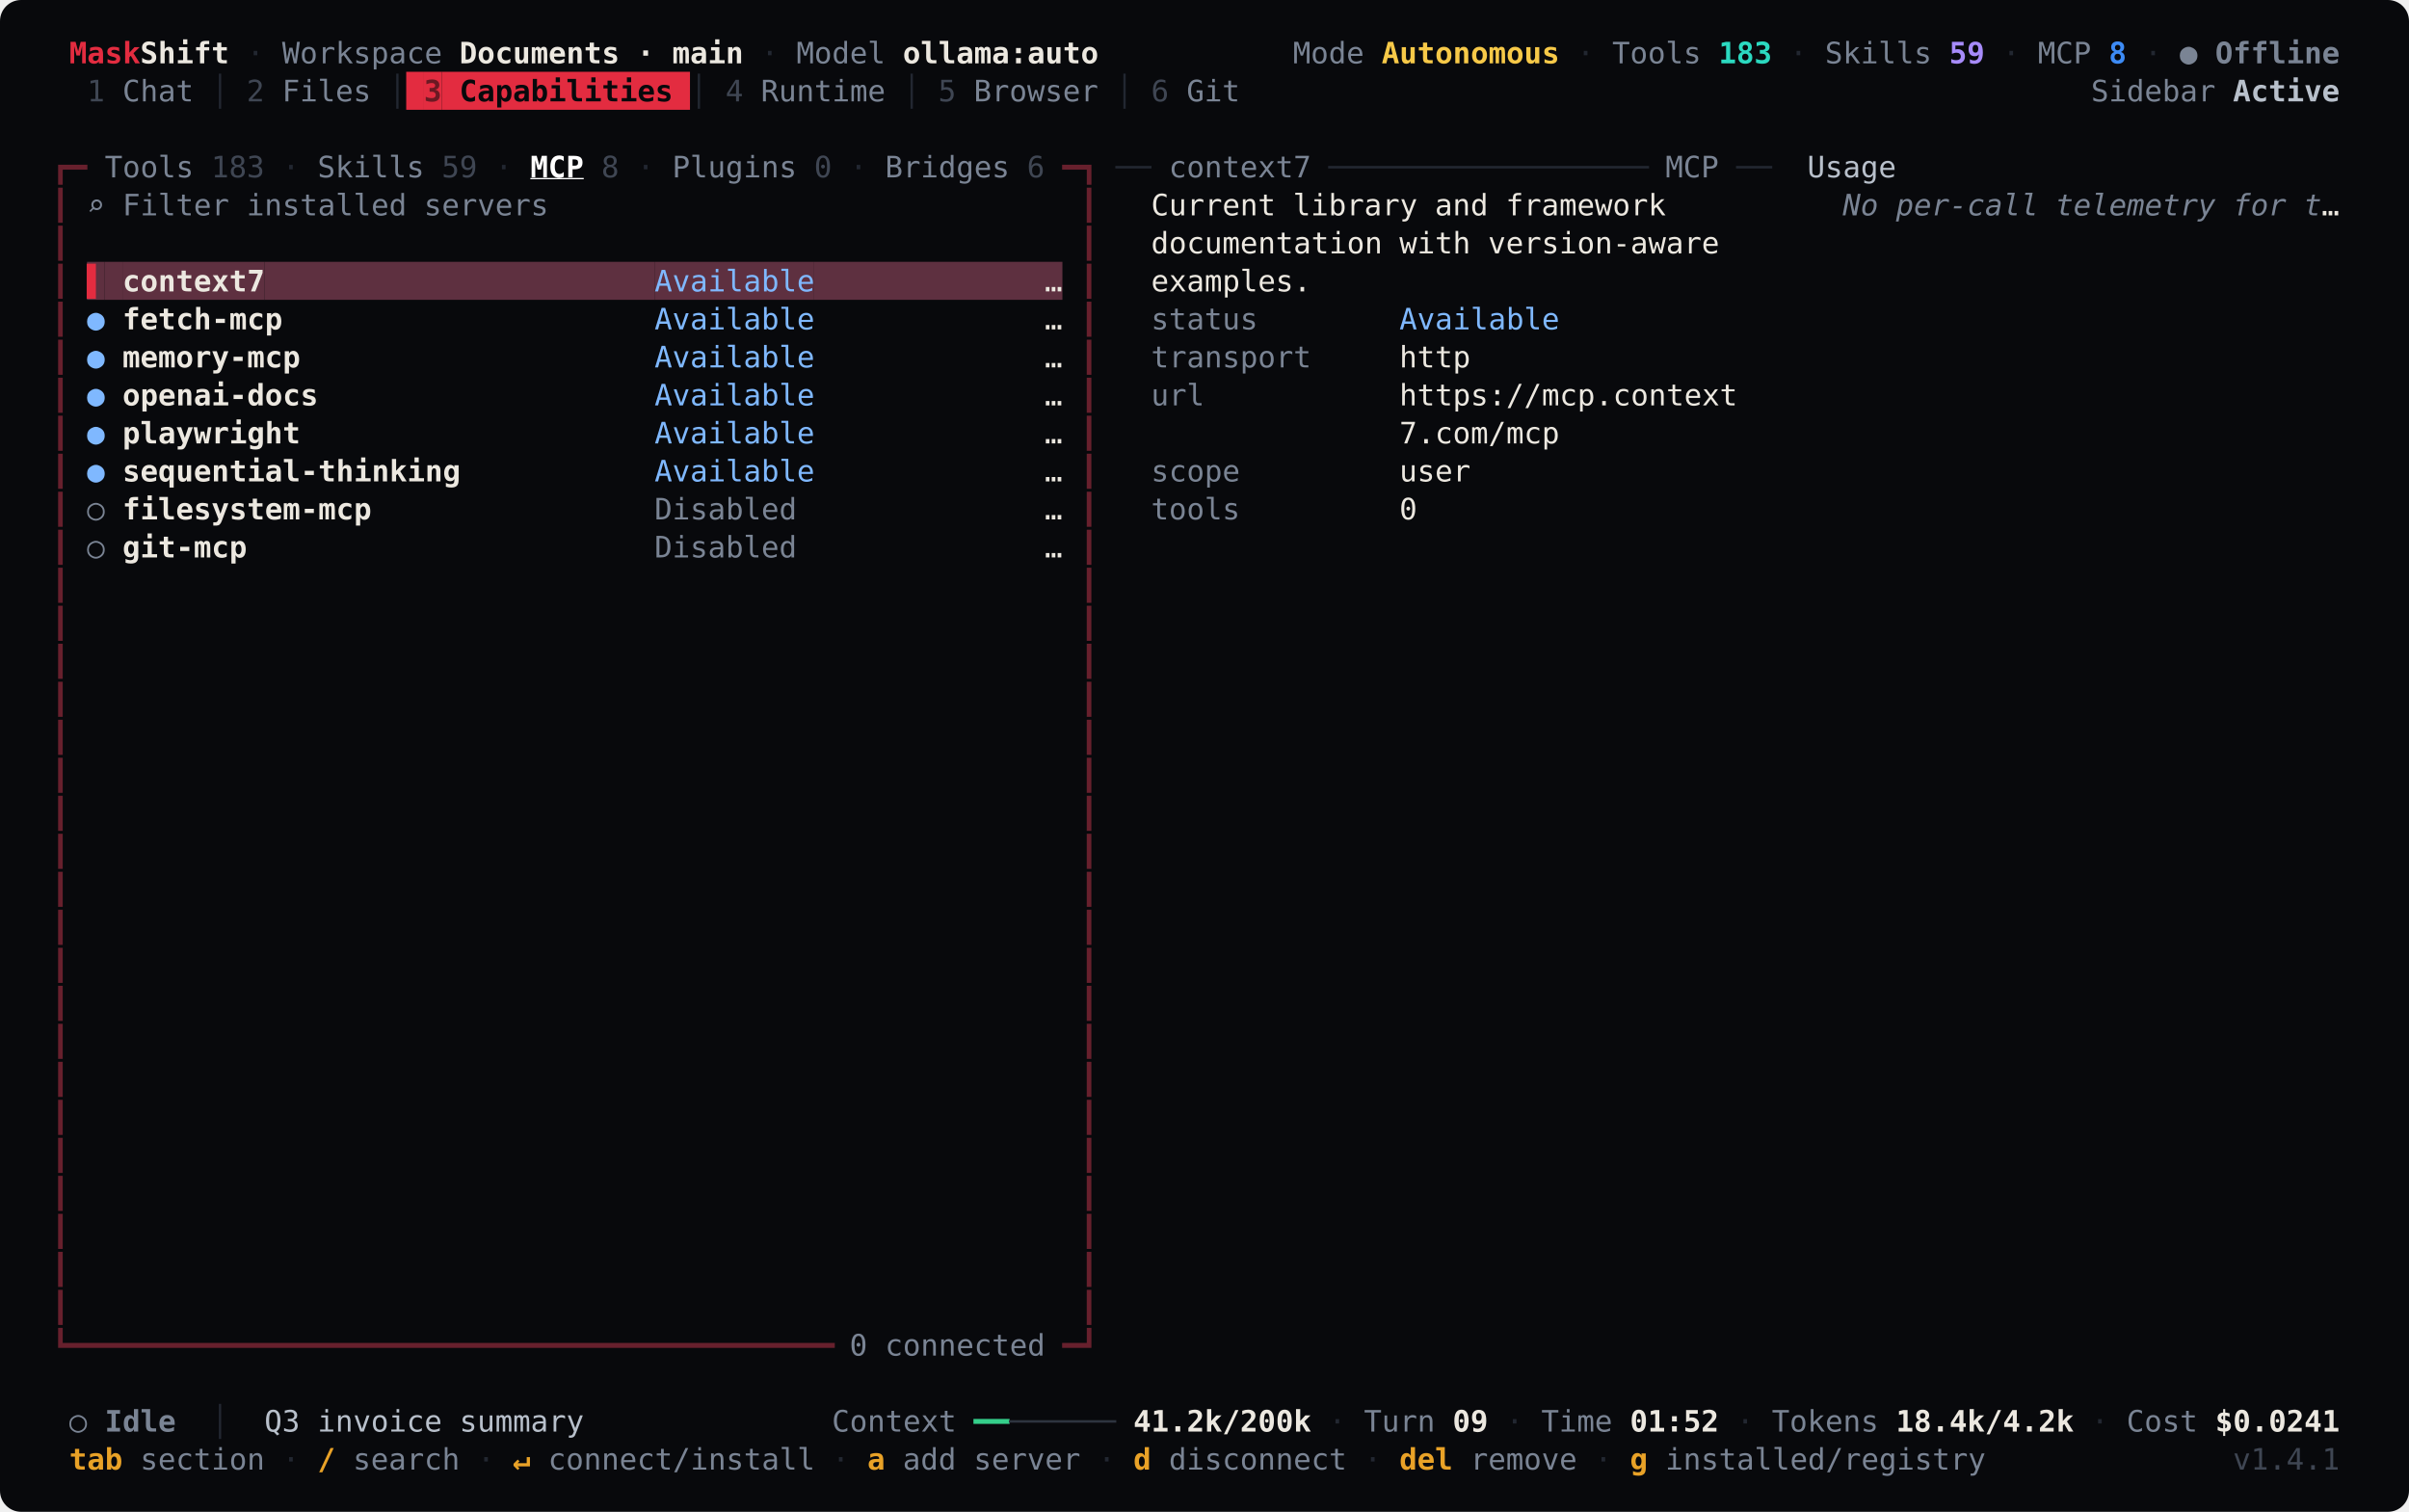
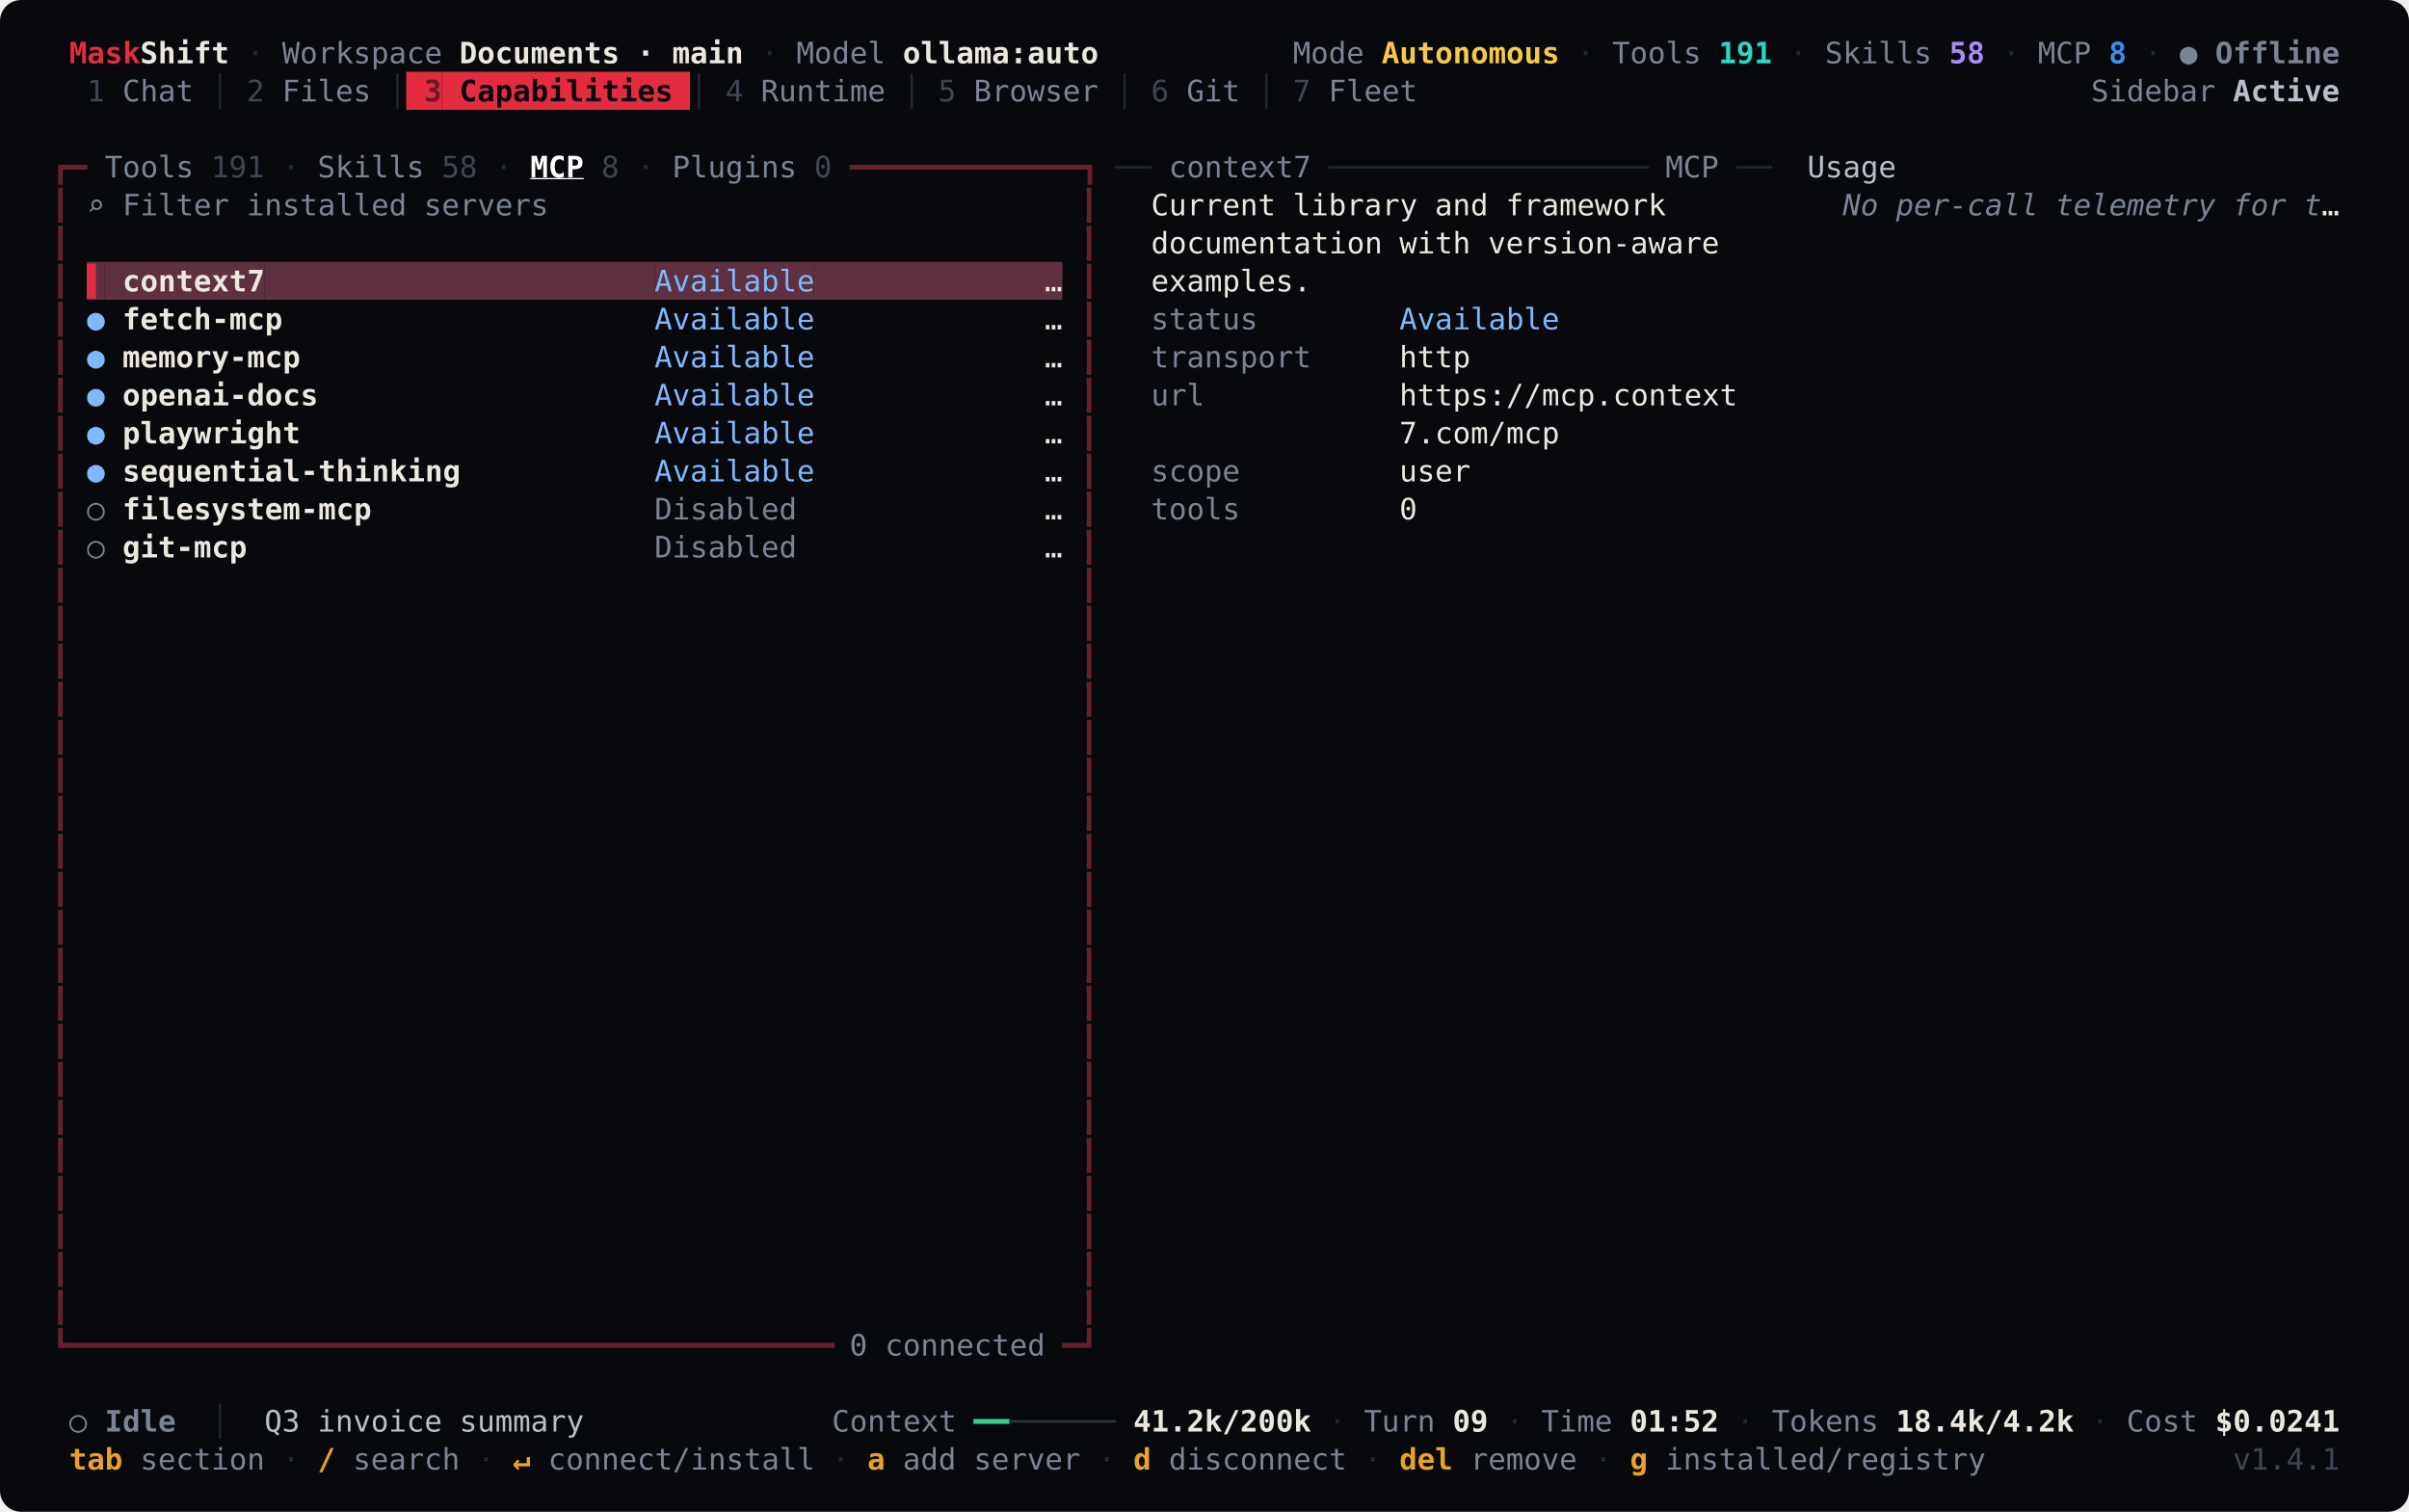
<svg xmlns="http://www.w3.org/2000/svg" width="1141" height="716" viewBox="0 0 1141 716" role="img" aria-label="MaskShift — Capabilities">
  <rect width="100%" height="100%" rx="10" fill="#08090C" />
  <g font-family="SFMono-Regular, Menlo, Consolas, DejaVu Sans Mono, monospace" font-size="14" xml:space="preserve">
    <text x="32.80" y="30.00" fill="#e32c40" textLength="33.60" lengthAdjust="spacingAndGlyphs" font-weight="700">Mask</text>
    <text x="66.40" y="30.00" fill="#ece8e0" textLength="42.00" lengthAdjust="spacingAndGlyphs" font-weight="700">Shift</text>
    <text x="116.80" y="30.00" fill="#222731" textLength="8.40" lengthAdjust="spacingAndGlyphs">·</text>
    <text x="133.60" y="30.00" fill="#7a8494" textLength="75.60" lengthAdjust="spacingAndGlyphs">Workspace</text>
    <text x="217.60" y="30.00" fill="#ece8e0" textLength="75.60" lengthAdjust="spacingAndGlyphs" font-weight="700">Documents</text>
    <text x="301.60" y="30.00" fill="#ece8e0" textLength="8.40" lengthAdjust="spacingAndGlyphs" font-weight="700">·</text>
    <text x="318.40" y="30.00" fill="#ece8e0" textLength="33.60" lengthAdjust="spacingAndGlyphs" font-weight="700">main</text>
    <text x="360.40" y="30.00" fill="#222731" textLength="8.40" lengthAdjust="spacingAndGlyphs">·</text>
    <text x="377.20" y="30.00" fill="#7a8494" textLength="42.00" lengthAdjust="spacingAndGlyphs">Model</text>
    <text x="427.60" y="30.00" fill="#ece8e0" textLength="92.40" lengthAdjust="spacingAndGlyphs" font-weight="700">ollama:auto</text>
    <text x="612.40" y="30.00" fill="#7a8494" textLength="33.60" lengthAdjust="spacingAndGlyphs">Mode</text>
    <text x="654.40" y="30.00" fill="#f7c948" textLength="84.00" lengthAdjust="spacingAndGlyphs" font-weight="700">Autonomous</text>
    <text x="746.80" y="30.00" fill="#222731" textLength="8.40" lengthAdjust="spacingAndGlyphs">·</text>
    <text x="763.60" y="30.00" fill="#7a8494" textLength="42.00" lengthAdjust="spacingAndGlyphs">Tools</text>
-     <text x="814.00" y="30.00" fill="#2bd9c0" textLength="25.20" lengthAdjust="spacingAndGlyphs" font-weight="700">183</text>
+     <text x="814.00" y="30.00" fill="#2bd9c0" textLength="25.20" lengthAdjust="spacingAndGlyphs" font-weight="700">191</text>
    <text x="847.60" y="30.00" fill="#222731" textLength="8.40" lengthAdjust="spacingAndGlyphs">·</text>
    <text x="864.40" y="30.00" fill="#7a8494" textLength="50.40" lengthAdjust="spacingAndGlyphs">Skills</text>
-     <text x="923.20" y="30.00" fill="#a78bfa" textLength="16.80" lengthAdjust="spacingAndGlyphs" font-weight="700">59</text>
+     <text x="923.20" y="30.00" fill="#a78bfa" textLength="16.80" lengthAdjust="spacingAndGlyphs" font-weight="700">58</text>
    <text x="948.40" y="30.00" fill="#222731" textLength="8.40" lengthAdjust="spacingAndGlyphs">·</text>
    <text x="965.20" y="30.00" fill="#7a8494" textLength="25.20" lengthAdjust="spacingAndGlyphs">MCP</text>
    <text x="998.80" y="30.00" fill="#3d8bf5" textLength="8.40" lengthAdjust="spacingAndGlyphs" font-weight="700">8</text>
    <text x="1015.60" y="30.00" fill="#222731" textLength="8.40" lengthAdjust="spacingAndGlyphs">·</text>
    <text x="1032.40" y="30.00" fill="#7a8494" textLength="8.40" lengthAdjust="spacingAndGlyphs">●</text>
    <text x="1049.20" y="30.00" fill="#7a8494" textLength="58.80" lengthAdjust="spacingAndGlyphs" font-weight="700">Offline</text>
    <text x="41.20" y="48.00" fill="#3f4653" textLength="8.40" lengthAdjust="spacingAndGlyphs">1</text>
    <text x="58.00" y="48.00" fill="#7a8494" textLength="33.60" lengthAdjust="spacingAndGlyphs">Chat</text>
    <text x="100.00" y="48.00" fill="#222731" textLength="8.40" lengthAdjust="spacingAndGlyphs">│</text>
    <text x="116.80" y="48.00" fill="#3f4653" textLength="8.40" lengthAdjust="spacingAndGlyphs">2</text>
    <text x="133.60" y="48.00" fill="#7a8494" textLength="42.00" lengthAdjust="spacingAndGlyphs">Files</text>
    <text x="184.00" y="48.00" fill="#222731" textLength="8.40" lengthAdjust="spacingAndGlyphs">│</text>
    <rect x="192.40" y="34.00" width="8.40" height="18" fill="#e32c40" />
    <rect x="200.80" y="34.00" width="8.40" height="18" fill="#e32c40" />
    <text x="200.80" y="48.00" fill="#6b1923" textLength="8.40" lengthAdjust="spacingAndGlyphs" font-weight="700">3</text>
    <rect x="209.20" y="34.00" width="117.60" height="18" fill="#e32c40" />
    <text x="217.60" y="48.00" fill="#08090c" textLength="100.80" lengthAdjust="spacingAndGlyphs" font-weight="700">Capabilities</text>
    <text x="326.80" y="48.00" fill="#222731" textLength="8.40" lengthAdjust="spacingAndGlyphs">│</text>
    <text x="343.60" y="48.00" fill="#3f4653" textLength="8.40" lengthAdjust="spacingAndGlyphs">4</text>
    <text x="360.40" y="48.00" fill="#7a8494" textLength="58.80" lengthAdjust="spacingAndGlyphs">Runtime</text>
    <text x="427.60" y="48.00" fill="#222731" textLength="8.40" lengthAdjust="spacingAndGlyphs">│</text>
    <text x="444.40" y="48.00" fill="#3f4653" textLength="8.40" lengthAdjust="spacingAndGlyphs">5</text>
    <text x="461.20" y="48.00" fill="#7a8494" textLength="58.80" lengthAdjust="spacingAndGlyphs">Browser</text>
    <text x="528.40" y="48.00" fill="#222731" textLength="8.40" lengthAdjust="spacingAndGlyphs">│</text>
    <text x="545.20" y="48.00" fill="#3f4653" textLength="8.40" lengthAdjust="spacingAndGlyphs">6</text>
    <text x="562.00" y="48.00" fill="#7a8494" textLength="25.20" lengthAdjust="spacingAndGlyphs">Git</text>
+     <text x="595.60" y="48.00" fill="#222731" textLength="8.40" lengthAdjust="spacingAndGlyphs">│</text>
+     <text x="612.40" y="48.00" fill="#3f4653" textLength="8.40" lengthAdjust="spacingAndGlyphs">7</text>
+     <text x="629.20" y="48.00" fill="#7a8494" textLength="42.00" lengthAdjust="spacingAndGlyphs">Fleet</text>
    <text x="990.40" y="48.00" fill="#7a8494" textLength="58.80" lengthAdjust="spacingAndGlyphs">Sidebar</text>
    <text x="1057.60" y="48.00" fill="#b8c0cb" textLength="50.40" lengthAdjust="spacingAndGlyphs" font-weight="700">Active</text>
    <text x="24.40" y="84.00" fill="#67202d" textLength="16.80" lengthAdjust="spacingAndGlyphs">┏━</text>
    <text x="49.60" y="84.00" fill="#7a8494" textLength="42.00" lengthAdjust="spacingAndGlyphs">Tools</text>
-     <text x="100.00" y="84.00" fill="#3f4653" textLength="25.20" lengthAdjust="spacingAndGlyphs">183</text>
+     <text x="100.00" y="84.00" fill="#3f4653" textLength="25.20" lengthAdjust="spacingAndGlyphs">191</text>
    <text x="133.60" y="84.00" fill="#222731" textLength="8.40" lengthAdjust="spacingAndGlyphs">·</text>
    <text x="150.40" y="84.00" fill="#7a8494" textLength="50.40" lengthAdjust="spacingAndGlyphs">Skills</text>
-     <text x="209.20" y="84.00" fill="#3f4653" textLength="16.80" lengthAdjust="spacingAndGlyphs">59</text>
+     <text x="209.20" y="84.00" fill="#3f4653" textLength="16.80" lengthAdjust="spacingAndGlyphs">58</text>
    <text x="234.40" y="84.00" fill="#222731" textLength="8.40" lengthAdjust="spacingAndGlyphs">·</text>
    <text x="251.20" y="84.00" fill="#ffffff" textLength="25.20" lengthAdjust="spacingAndGlyphs" font-weight="700" text-decoration="underline">MCP</text>
    <text x="284.80" y="84.00" fill="#3f4653" textLength="8.40" lengthAdjust="spacingAndGlyphs">8</text>
    <text x="301.60" y="84.00" fill="#222731" textLength="8.40" lengthAdjust="spacingAndGlyphs">·</text>
    <text x="318.40" y="84.00" fill="#7a8494" textLength="58.80" lengthAdjust="spacingAndGlyphs">Plugins</text>
    <text x="385.60" y="84.00" fill="#3f4653" textLength="8.40" lengthAdjust="spacingAndGlyphs">0</text>
-     <text x="402.40" y="84.00" fill="#222731" textLength="8.40" lengthAdjust="spacingAndGlyphs">·</text>
-     <text x="419.20" y="84.00" fill="#7a8494" textLength="58.80" lengthAdjust="spacingAndGlyphs">Bridges</text>
-     <text x="486.40" y="84.00" fill="#3f4653" textLength="8.40" lengthAdjust="spacingAndGlyphs">6</text>
-     <text x="503.20" y="84.00" fill="#67202d" textLength="16.80" lengthAdjust="spacingAndGlyphs">━┓</text>
+     <text x="402.40" y="84.00" fill="#67202d" textLength="117.60" lengthAdjust="spacingAndGlyphs">━━━━━━━━━━━━━┓</text>
    <text x="528.40" y="84.00" fill="#222731" textLength="16.80" lengthAdjust="spacingAndGlyphs">──</text>
    <text x="553.60" y="84.00" fill="#7a8494" textLength="67.20" lengthAdjust="spacingAndGlyphs">context7</text>
    <text x="629.20" y="84.00" fill="#222731" textLength="151.20" lengthAdjust="spacingAndGlyphs">──────────────────</text>
    <text x="788.80" y="84.00" fill="#7a8494" textLength="25.20" lengthAdjust="spacingAndGlyphs">MCP</text>
    <text x="822.40" y="84.00" fill="#222731" textLength="16.80" lengthAdjust="spacingAndGlyphs">──</text>
    <text x="856.00" y="84.00" fill="#b8c0cb" textLength="42.00" lengthAdjust="spacingAndGlyphs">Usage</text>
    <text x="24.40" y="102.00" fill="#67202d" textLength="8.40" lengthAdjust="spacingAndGlyphs">┃</text>
    <text x="41.20" y="102.00" fill="#7a8494" textLength="8.40" lengthAdjust="spacingAndGlyphs">⌕</text>
    <text x="58.00" y="102.00" fill="#7a8494" textLength="50.40" lengthAdjust="spacingAndGlyphs">Filter</text>
    <text x="116.80" y="102.00" fill="#7a8494" textLength="75.60" lengthAdjust="spacingAndGlyphs">installed</text>
    <text x="200.80" y="102.00" fill="#7a8494" textLength="58.80" lengthAdjust="spacingAndGlyphs">servers</text>
    <text x="511.60" y="102.00" fill="#67202d" textLength="8.40" lengthAdjust="spacingAndGlyphs">┃</text>
    <text x="545.20" y="102.00" fill="#ece8e0" textLength="58.80" lengthAdjust="spacingAndGlyphs">Current</text>
    <text x="612.40" y="102.00" fill="#ece8e0" textLength="58.80" lengthAdjust="spacingAndGlyphs">library</text>
    <text x="679.60" y="102.00" fill="#ece8e0" textLength="25.20" lengthAdjust="spacingAndGlyphs">and</text>
    <text x="713.20" y="102.00" fill="#ece8e0" textLength="75.60" lengthAdjust="spacingAndGlyphs">framework</text>
    <text x="872.80" y="102.00" fill="#7a8494" textLength="16.80" lengthAdjust="spacingAndGlyphs" font-style="italic">No</text>
    <text x="898.00" y="102.00" fill="#7a8494" textLength="67.20" lengthAdjust="spacingAndGlyphs" font-style="italic">per-call</text>
    <text x="973.60" y="102.00" fill="#7a8494" textLength="75.60" lengthAdjust="spacingAndGlyphs" font-style="italic">telemetry</text>
    <text x="1057.60" y="102.00" fill="#7a8494" textLength="25.20" lengthAdjust="spacingAndGlyphs" font-style="italic">for</text>
    <text x="1091.20" y="102.00" fill="#7a8494" textLength="8.40" lengthAdjust="spacingAndGlyphs" font-style="italic">t</text>
    <text x="1099.60" y="102.00" fill="#ECE8E0" textLength="8.40" lengthAdjust="spacingAndGlyphs">…</text>
    <text x="24.40" y="120.00" fill="#67202d" textLength="8.40" lengthAdjust="spacingAndGlyphs">┃</text>
    <text x="511.60" y="120.00" fill="#67202d" textLength="8.40" lengthAdjust="spacingAndGlyphs">┃</text>
    <text x="545.20" y="120.00" fill="#ece8e0" textLength="109.20" lengthAdjust="spacingAndGlyphs">documentation</text>
    <text x="662.80" y="120.00" fill="#ece8e0" textLength="33.60" lengthAdjust="spacingAndGlyphs">with</text>
    <text x="704.80" y="120.00" fill="#ece8e0" textLength="109.20" lengthAdjust="spacingAndGlyphs">version-aware</text>
    <text x="24.40" y="138.00" fill="#67202d" textLength="8.40" lengthAdjust="spacingAndGlyphs">┃</text>
    <rect x="41.20" y="124.00" width="8.40" height="18" fill="#5e3040" />
    <text x="41.20" y="138.00" fill="#e32c40" textLength="8.40" lengthAdjust="spacingAndGlyphs">▌</text>
    <rect x="49.60" y="124.00" width="8.40" height="18" fill="#5e3040" />
    <rect x="58.00" y="124.00" width="67.20" height="18" fill="#5e3040" />
    <text x="58.00" y="138.00" fill="#ece8e0" textLength="67.20" lengthAdjust="spacingAndGlyphs" font-weight="700">context7</text>
    <rect x="125.20" y="124.00" width="184.80" height="18" fill="#5e3040" />
    <rect x="310.00" y="124.00" width="75.60" height="18" fill="#5e3040" />
    <text x="310.00" y="138.00" fill="#7fb8ff" textLength="75.60" lengthAdjust="spacingAndGlyphs">Available</text>
    <rect x="385.60" y="124.00" width="117.60" height="18" fill="#5e3040" />
    <text x="494.80" y="138.00" fill="#ECE8E0" textLength="8.40" lengthAdjust="spacingAndGlyphs">…</text>
    <text x="511.60" y="138.00" fill="#67202d" textLength="8.40" lengthAdjust="spacingAndGlyphs">┃</text>
    <text x="545.20" y="138.00" fill="#ece8e0" textLength="75.60" lengthAdjust="spacingAndGlyphs">examples.</text>
    <text x="24.40" y="156.00" fill="#67202d" textLength="8.40" lengthAdjust="spacingAndGlyphs">┃</text>
    <text x="41.20" y="156.00" fill="#7fb8ff" textLength="8.40" lengthAdjust="spacingAndGlyphs">●</text>
    <text x="58.00" y="156.00" fill="#ece8e0" textLength="75.60" lengthAdjust="spacingAndGlyphs" font-weight="700">fetch-mcp</text>
    <text x="310.00" y="156.00" fill="#7fb8ff" textLength="75.60" lengthAdjust="spacingAndGlyphs">Available</text>
    <text x="494.80" y="156.00" fill="#ECE8E0" textLength="8.40" lengthAdjust="spacingAndGlyphs">…</text>
    <text x="511.60" y="156.00" fill="#67202d" textLength="8.40" lengthAdjust="spacingAndGlyphs">┃</text>
    <text x="545.20" y="156.00" fill="#7a8494" textLength="50.40" lengthAdjust="spacingAndGlyphs">status</text>
    <text x="662.80" y="156.00" fill="#7fb8ff" textLength="75.60" lengthAdjust="spacingAndGlyphs">Available</text>
    <text x="24.40" y="174.00" fill="#67202d" textLength="8.40" lengthAdjust="spacingAndGlyphs">┃</text>
    <text x="41.20" y="174.00" fill="#7fb8ff" textLength="8.40" lengthAdjust="spacingAndGlyphs">●</text>
    <text x="58.00" y="174.00" fill="#ece8e0" textLength="84.00" lengthAdjust="spacingAndGlyphs" font-weight="700">memory-mcp</text>
    <text x="310.00" y="174.00" fill="#7fb8ff" textLength="75.60" lengthAdjust="spacingAndGlyphs">Available</text>
    <text x="494.80" y="174.00" fill="#ECE8E0" textLength="8.40" lengthAdjust="spacingAndGlyphs">…</text>
    <text x="511.60" y="174.00" fill="#67202d" textLength="8.40" lengthAdjust="spacingAndGlyphs">┃</text>
    <text x="545.20" y="174.00" fill="#7a8494" textLength="75.60" lengthAdjust="spacingAndGlyphs">transport</text>
    <text x="662.80" y="174.00" fill="#ece8e0" textLength="33.60" lengthAdjust="spacingAndGlyphs">http</text>
    <text x="24.40" y="192.00" fill="#67202d" textLength="8.40" lengthAdjust="spacingAndGlyphs">┃</text>
    <text x="41.20" y="192.00" fill="#7fb8ff" textLength="8.40" lengthAdjust="spacingAndGlyphs">●</text>
    <text x="58.00" y="192.00" fill="#ece8e0" textLength="92.40" lengthAdjust="spacingAndGlyphs" font-weight="700">openai-docs</text>
    <text x="310.00" y="192.00" fill="#7fb8ff" textLength="75.60" lengthAdjust="spacingAndGlyphs">Available</text>
    <text x="494.80" y="192.00" fill="#ECE8E0" textLength="8.40" lengthAdjust="spacingAndGlyphs">…</text>
    <text x="511.60" y="192.00" fill="#67202d" textLength="8.40" lengthAdjust="spacingAndGlyphs">┃</text>
    <text x="545.20" y="192.00" fill="#7a8494" textLength="25.20" lengthAdjust="spacingAndGlyphs">url</text>
    <text x="662.80" y="192.00" fill="#ece8e0" textLength="159.60" lengthAdjust="spacingAndGlyphs">https://mcp.context</text>
    <text x="24.40" y="210.00" fill="#67202d" textLength="8.40" lengthAdjust="spacingAndGlyphs">┃</text>
    <text x="41.20" y="210.00" fill="#7fb8ff" textLength="8.40" lengthAdjust="spacingAndGlyphs">●</text>
    <text x="58.00" y="210.00" fill="#ece8e0" textLength="84.00" lengthAdjust="spacingAndGlyphs" font-weight="700">playwright</text>
    <text x="310.00" y="210.00" fill="#7fb8ff" textLength="75.60" lengthAdjust="spacingAndGlyphs">Available</text>
    <text x="494.80" y="210.00" fill="#ECE8E0" textLength="8.40" lengthAdjust="spacingAndGlyphs">…</text>
    <text x="511.60" y="210.00" fill="#67202d" textLength="8.40" lengthAdjust="spacingAndGlyphs">┃</text>
    <text x="662.80" y="210.00" fill="#ece8e0" textLength="75.60" lengthAdjust="spacingAndGlyphs">7.com/mcp</text>
    <text x="24.40" y="228.00" fill="#67202d" textLength="8.40" lengthAdjust="spacingAndGlyphs">┃</text>
    <text x="41.20" y="228.00" fill="#7fb8ff" textLength="8.40" lengthAdjust="spacingAndGlyphs">●</text>
    <text x="58.00" y="228.00" fill="#ece8e0" textLength="159.60" lengthAdjust="spacingAndGlyphs" font-weight="700">sequential-thinking</text>
    <text x="310.00" y="228.00" fill="#7fb8ff" textLength="75.60" lengthAdjust="spacingAndGlyphs">Available</text>
    <text x="494.80" y="228.00" fill="#ECE8E0" textLength="8.40" lengthAdjust="spacingAndGlyphs">…</text>
    <text x="511.60" y="228.00" fill="#67202d" textLength="8.40" lengthAdjust="spacingAndGlyphs">┃</text>
    <text x="545.20" y="228.00" fill="#7a8494" textLength="42.00" lengthAdjust="spacingAndGlyphs">scope</text>
    <text x="662.80" y="228.00" fill="#ece8e0" textLength="33.60" lengthAdjust="spacingAndGlyphs">user</text>
    <text x="24.40" y="246.00" fill="#67202d" textLength="8.40" lengthAdjust="spacingAndGlyphs">┃</text>
    <text x="41.20" y="246.00" fill="#7a8494" textLength="8.40" lengthAdjust="spacingAndGlyphs">○</text>
    <text x="58.00" y="246.00" fill="#ece8e0" textLength="117.60" lengthAdjust="spacingAndGlyphs" font-weight="700">filesystem-mcp</text>
    <text x="310.00" y="246.00" fill="#7a8494" textLength="67.20" lengthAdjust="spacingAndGlyphs">Disabled</text>
    <text x="494.80" y="246.00" fill="#ECE8E0" textLength="8.40" lengthAdjust="spacingAndGlyphs">…</text>
    <text x="511.60" y="246.00" fill="#67202d" textLength="8.40" lengthAdjust="spacingAndGlyphs">┃</text>
    <text x="545.20" y="246.00" fill="#7a8494" textLength="42.00" lengthAdjust="spacingAndGlyphs">tools</text>
    <text x="662.80" y="246.00" fill="#ece8e0" textLength="8.40" lengthAdjust="spacingAndGlyphs">0</text>
    <text x="24.40" y="264.00" fill="#67202d" textLength="8.40" lengthAdjust="spacingAndGlyphs">┃</text>
    <text x="41.20" y="264.00" fill="#7a8494" textLength="8.40" lengthAdjust="spacingAndGlyphs">○</text>
    <text x="58.00" y="264.00" fill="#ece8e0" textLength="58.80" lengthAdjust="spacingAndGlyphs" font-weight="700">git-mcp</text>
    <text x="310.00" y="264.00" fill="#7a8494" textLength="67.20" lengthAdjust="spacingAndGlyphs">Disabled</text>
    <text x="494.80" y="264.00" fill="#ECE8E0" textLength="8.40" lengthAdjust="spacingAndGlyphs">…</text>
    <text x="511.60" y="264.00" fill="#67202d" textLength="8.40" lengthAdjust="spacingAndGlyphs">┃</text>
    <text x="24.40" y="282.00" fill="#67202d" textLength="8.40" lengthAdjust="spacingAndGlyphs">┃</text>
    <text x="511.60" y="282.00" fill="#67202d" textLength="8.40" lengthAdjust="spacingAndGlyphs">┃</text>
    <text x="24.40" y="300.00" fill="#67202d" textLength="8.40" lengthAdjust="spacingAndGlyphs">┃</text>
    <text x="511.60" y="300.00" fill="#67202d" textLength="8.40" lengthAdjust="spacingAndGlyphs">┃</text>
    <text x="24.40" y="318.00" fill="#67202d" textLength="8.40" lengthAdjust="spacingAndGlyphs">┃</text>
    <text x="511.60" y="318.00" fill="#67202d" textLength="8.40" lengthAdjust="spacingAndGlyphs">┃</text>
    <text x="24.40" y="336.00" fill="#67202d" textLength="8.40" lengthAdjust="spacingAndGlyphs">┃</text>
    <text x="511.60" y="336.00" fill="#67202d" textLength="8.40" lengthAdjust="spacingAndGlyphs">┃</text>
    <text x="24.40" y="354.00" fill="#67202d" textLength="8.40" lengthAdjust="spacingAndGlyphs">┃</text>
    <text x="511.60" y="354.00" fill="#67202d" textLength="8.40" lengthAdjust="spacingAndGlyphs">┃</text>
    <text x="24.40" y="372.00" fill="#67202d" textLength="8.40" lengthAdjust="spacingAndGlyphs">┃</text>
    <text x="511.60" y="372.00" fill="#67202d" textLength="8.40" lengthAdjust="spacingAndGlyphs">┃</text>
    <text x="24.40" y="390.00" fill="#67202d" textLength="8.40" lengthAdjust="spacingAndGlyphs">┃</text>
    <text x="511.60" y="390.00" fill="#67202d" textLength="8.40" lengthAdjust="spacingAndGlyphs">┃</text>
    <text x="24.40" y="408.00" fill="#67202d" textLength="8.40" lengthAdjust="spacingAndGlyphs">┃</text>
    <text x="511.60" y="408.00" fill="#67202d" textLength="8.40" lengthAdjust="spacingAndGlyphs">┃</text>
    <text x="24.40" y="426.00" fill="#67202d" textLength="8.40" lengthAdjust="spacingAndGlyphs">┃</text>
    <text x="511.60" y="426.00" fill="#67202d" textLength="8.40" lengthAdjust="spacingAndGlyphs">┃</text>
    <text x="24.40" y="444.00" fill="#67202d" textLength="8.40" lengthAdjust="spacingAndGlyphs">┃</text>
    <text x="511.60" y="444.00" fill="#67202d" textLength="8.40" lengthAdjust="spacingAndGlyphs">┃</text>
    <text x="24.40" y="462.00" fill="#67202d" textLength="8.40" lengthAdjust="spacingAndGlyphs">┃</text>
    <text x="511.60" y="462.00" fill="#67202d" textLength="8.40" lengthAdjust="spacingAndGlyphs">┃</text>
    <text x="24.40" y="480.00" fill="#67202d" textLength="8.40" lengthAdjust="spacingAndGlyphs">┃</text>
    <text x="511.60" y="480.00" fill="#67202d" textLength="8.40" lengthAdjust="spacingAndGlyphs">┃</text>
    <text x="24.40" y="498.00" fill="#67202d" textLength="8.40" lengthAdjust="spacingAndGlyphs">┃</text>
    <text x="511.60" y="498.00" fill="#67202d" textLength="8.40" lengthAdjust="spacingAndGlyphs">┃</text>
    <text x="24.40" y="516.00" fill="#67202d" textLength="8.40" lengthAdjust="spacingAndGlyphs">┃</text>
    <text x="511.60" y="516.00" fill="#67202d" textLength="8.40" lengthAdjust="spacingAndGlyphs">┃</text>
    <text x="24.40" y="534.00" fill="#67202d" textLength="8.40" lengthAdjust="spacingAndGlyphs">┃</text>
    <text x="511.60" y="534.00" fill="#67202d" textLength="8.40" lengthAdjust="spacingAndGlyphs">┃</text>
    <text x="24.40" y="552.00" fill="#67202d" textLength="8.40" lengthAdjust="spacingAndGlyphs">┃</text>
    <text x="511.60" y="552.00" fill="#67202d" textLength="8.40" lengthAdjust="spacingAndGlyphs">┃</text>
    <text x="24.40" y="570.00" fill="#67202d" textLength="8.40" lengthAdjust="spacingAndGlyphs">┃</text>
    <text x="511.60" y="570.00" fill="#67202d" textLength="8.40" lengthAdjust="spacingAndGlyphs">┃</text>
    <text x="24.40" y="588.00" fill="#67202d" textLength="8.40" lengthAdjust="spacingAndGlyphs">┃</text>
    <text x="511.60" y="588.00" fill="#67202d" textLength="8.40" lengthAdjust="spacingAndGlyphs">┃</text>
    <text x="24.40" y="606.00" fill="#67202d" textLength="8.40" lengthAdjust="spacingAndGlyphs">┃</text>
    <text x="511.60" y="606.00" fill="#67202d" textLength="8.40" lengthAdjust="spacingAndGlyphs">┃</text>
    <text x="24.40" y="624.00" fill="#67202d" textLength="8.40" lengthAdjust="spacingAndGlyphs">┃</text>
    <text x="511.60" y="624.00" fill="#67202d" textLength="8.40" lengthAdjust="spacingAndGlyphs">┃</text>
    <text x="24.40" y="642.00" fill="#67202d" textLength="369.60" lengthAdjust="spacingAndGlyphs">┗━━━━━━━━━━━━━━━━━━━━━━━━━━━━━━━━━━━━━━━━━━━</text>
    <text x="402.40" y="642.00" fill="#7a8494" textLength="8.40" lengthAdjust="spacingAndGlyphs">0</text>
    <text x="419.20" y="642.00" fill="#7a8494" textLength="75.60" lengthAdjust="spacingAndGlyphs">connected</text>
    <text x="503.20" y="642.00" fill="#67202d" textLength="16.80" lengthAdjust="spacingAndGlyphs">━┛</text>
    <text x="32.80" y="678.00" fill="#7a8494" textLength="8.40" lengthAdjust="spacingAndGlyphs">○</text>
    <text x="49.60" y="678.00" fill="#7a8494" textLength="33.60" lengthAdjust="spacingAndGlyphs" font-weight="700">Idle</text>
    <text x="100.00" y="678.00" fill="#222731" textLength="8.40" lengthAdjust="spacingAndGlyphs">│</text>
    <text x="125.20" y="678.00" fill="#b8c0cb" textLength="16.80" lengthAdjust="spacingAndGlyphs">Q3</text>
    <text x="150.40" y="678.00" fill="#b8c0cb" textLength="58.80" lengthAdjust="spacingAndGlyphs">invoice</text>
    <text x="217.60" y="678.00" fill="#b8c0cb" textLength="58.80" lengthAdjust="spacingAndGlyphs">summary</text>
    <text x="394.00" y="678.00" fill="#7a8494" textLength="58.80" lengthAdjust="spacingAndGlyphs">Context</text>
    <text x="461.20" y="678.00" fill="#35cf8b" textLength="16.80" lengthAdjust="spacingAndGlyphs">━━</text>
    <text x="478.00" y="678.00" fill="#2e343f" textLength="50.40" lengthAdjust="spacingAndGlyphs">──────</text>
    <text x="536.80" y="678.00" fill="#ece8e0" textLength="84.00" lengthAdjust="spacingAndGlyphs" font-weight="700">41.2k/200k</text>
    <text x="629.20" y="678.00" fill="#222731" textLength="8.40" lengthAdjust="spacingAndGlyphs">·</text>
    <text x="646.00" y="678.00" fill="#7a8494" textLength="33.60" lengthAdjust="spacingAndGlyphs">Turn</text>
    <text x="688.00" y="678.00" fill="#ece8e0" textLength="16.80" lengthAdjust="spacingAndGlyphs" font-weight="700">09</text>
    <text x="713.20" y="678.00" fill="#222731" textLength="8.40" lengthAdjust="spacingAndGlyphs">·</text>
    <text x="730.00" y="678.00" fill="#7a8494" textLength="33.60" lengthAdjust="spacingAndGlyphs">Time</text>
    <text x="772.00" y="678.00" fill="#ece8e0" textLength="42.00" lengthAdjust="spacingAndGlyphs" font-weight="700">01:52</text>
    <text x="822.40" y="678.00" fill="#222731" textLength="8.40" lengthAdjust="spacingAndGlyphs">·</text>
    <text x="839.20" y="678.00" fill="#7a8494" textLength="50.40" lengthAdjust="spacingAndGlyphs">Tokens</text>
    <text x="898.00" y="678.00" fill="#ece8e0" textLength="84.00" lengthAdjust="spacingAndGlyphs" font-weight="700">18.4k/4.2k</text>
    <text x="990.40" y="678.00" fill="#222731" textLength="8.40" lengthAdjust="spacingAndGlyphs">·</text>
    <text x="1007.20" y="678.00" fill="#7a8494" textLength="33.60" lengthAdjust="spacingAndGlyphs">Cost</text>
    <text x="1049.20" y="678.00" fill="#ece8e0" textLength="58.80" lengthAdjust="spacingAndGlyphs" font-weight="700">$0.0241</text>
    <text x="32.80" y="696.00" fill="#e9a227" textLength="25.20" lengthAdjust="spacingAndGlyphs" font-weight="700">tab</text>
    <text x="66.40" y="696.00" fill="#7a8494" textLength="58.80" lengthAdjust="spacingAndGlyphs">section</text>
    <text x="133.60" y="696.00" fill="#222731" textLength="8.40" lengthAdjust="spacingAndGlyphs">·</text>
    <text x="150.40" y="696.00" fill="#e9a227" textLength="8.40" lengthAdjust="spacingAndGlyphs" font-weight="700">/</text>
    <text x="167.20" y="696.00" fill="#7a8494" textLength="50.40" lengthAdjust="spacingAndGlyphs">search</text>
    <text x="226.00" y="696.00" fill="#222731" textLength="8.40" lengthAdjust="spacingAndGlyphs">·</text>
    <text x="242.80" y="696.00" fill="#e9a227" textLength="8.40" lengthAdjust="spacingAndGlyphs" font-weight="700">↵</text>
    <text x="259.60" y="696.00" fill="#7a8494" textLength="126.00" lengthAdjust="spacingAndGlyphs">connect/install</text>
    <text x="394.00" y="696.00" fill="#222731" textLength="8.40" lengthAdjust="spacingAndGlyphs">·</text>
    <text x="410.80" y="696.00" fill="#e9a227" textLength="8.40" lengthAdjust="spacingAndGlyphs" font-weight="700">a</text>
    <text x="427.60" y="696.00" fill="#7a8494" textLength="25.20" lengthAdjust="spacingAndGlyphs">add</text>
    <text x="461.20" y="696.00" fill="#7a8494" textLength="50.40" lengthAdjust="spacingAndGlyphs">server</text>
    <text x="520.00" y="696.00" fill="#222731" textLength="8.40" lengthAdjust="spacingAndGlyphs">·</text>
    <text x="536.80" y="696.00" fill="#e9a227" textLength="8.40" lengthAdjust="spacingAndGlyphs" font-weight="700">d</text>
    <text x="553.60" y="696.00" fill="#7a8494" textLength="84.00" lengthAdjust="spacingAndGlyphs">disconnect</text>
    <text x="646.00" y="696.00" fill="#222731" textLength="8.40" lengthAdjust="spacingAndGlyphs">·</text>
    <text x="662.80" y="696.00" fill="#e9a227" textLength="25.20" lengthAdjust="spacingAndGlyphs" font-weight="700">del</text>
    <text x="696.40" y="696.00" fill="#7a8494" textLength="50.40" lengthAdjust="spacingAndGlyphs">remove</text>
    <text x="755.20" y="696.00" fill="#222731" textLength="8.40" lengthAdjust="spacingAndGlyphs">·</text>
    <text x="772.00" y="696.00" fill="#e9a227" textLength="8.40" lengthAdjust="spacingAndGlyphs" font-weight="700">g</text>
    <text x="788.80" y="696.00" fill="#7a8494" textLength="151.20" lengthAdjust="spacingAndGlyphs">installed/registry</text>
    <text x="1057.60" y="696.00" fill="#3f4653" textLength="50.40" lengthAdjust="spacingAndGlyphs">v1.4.1</text>
  </g>
</svg>
